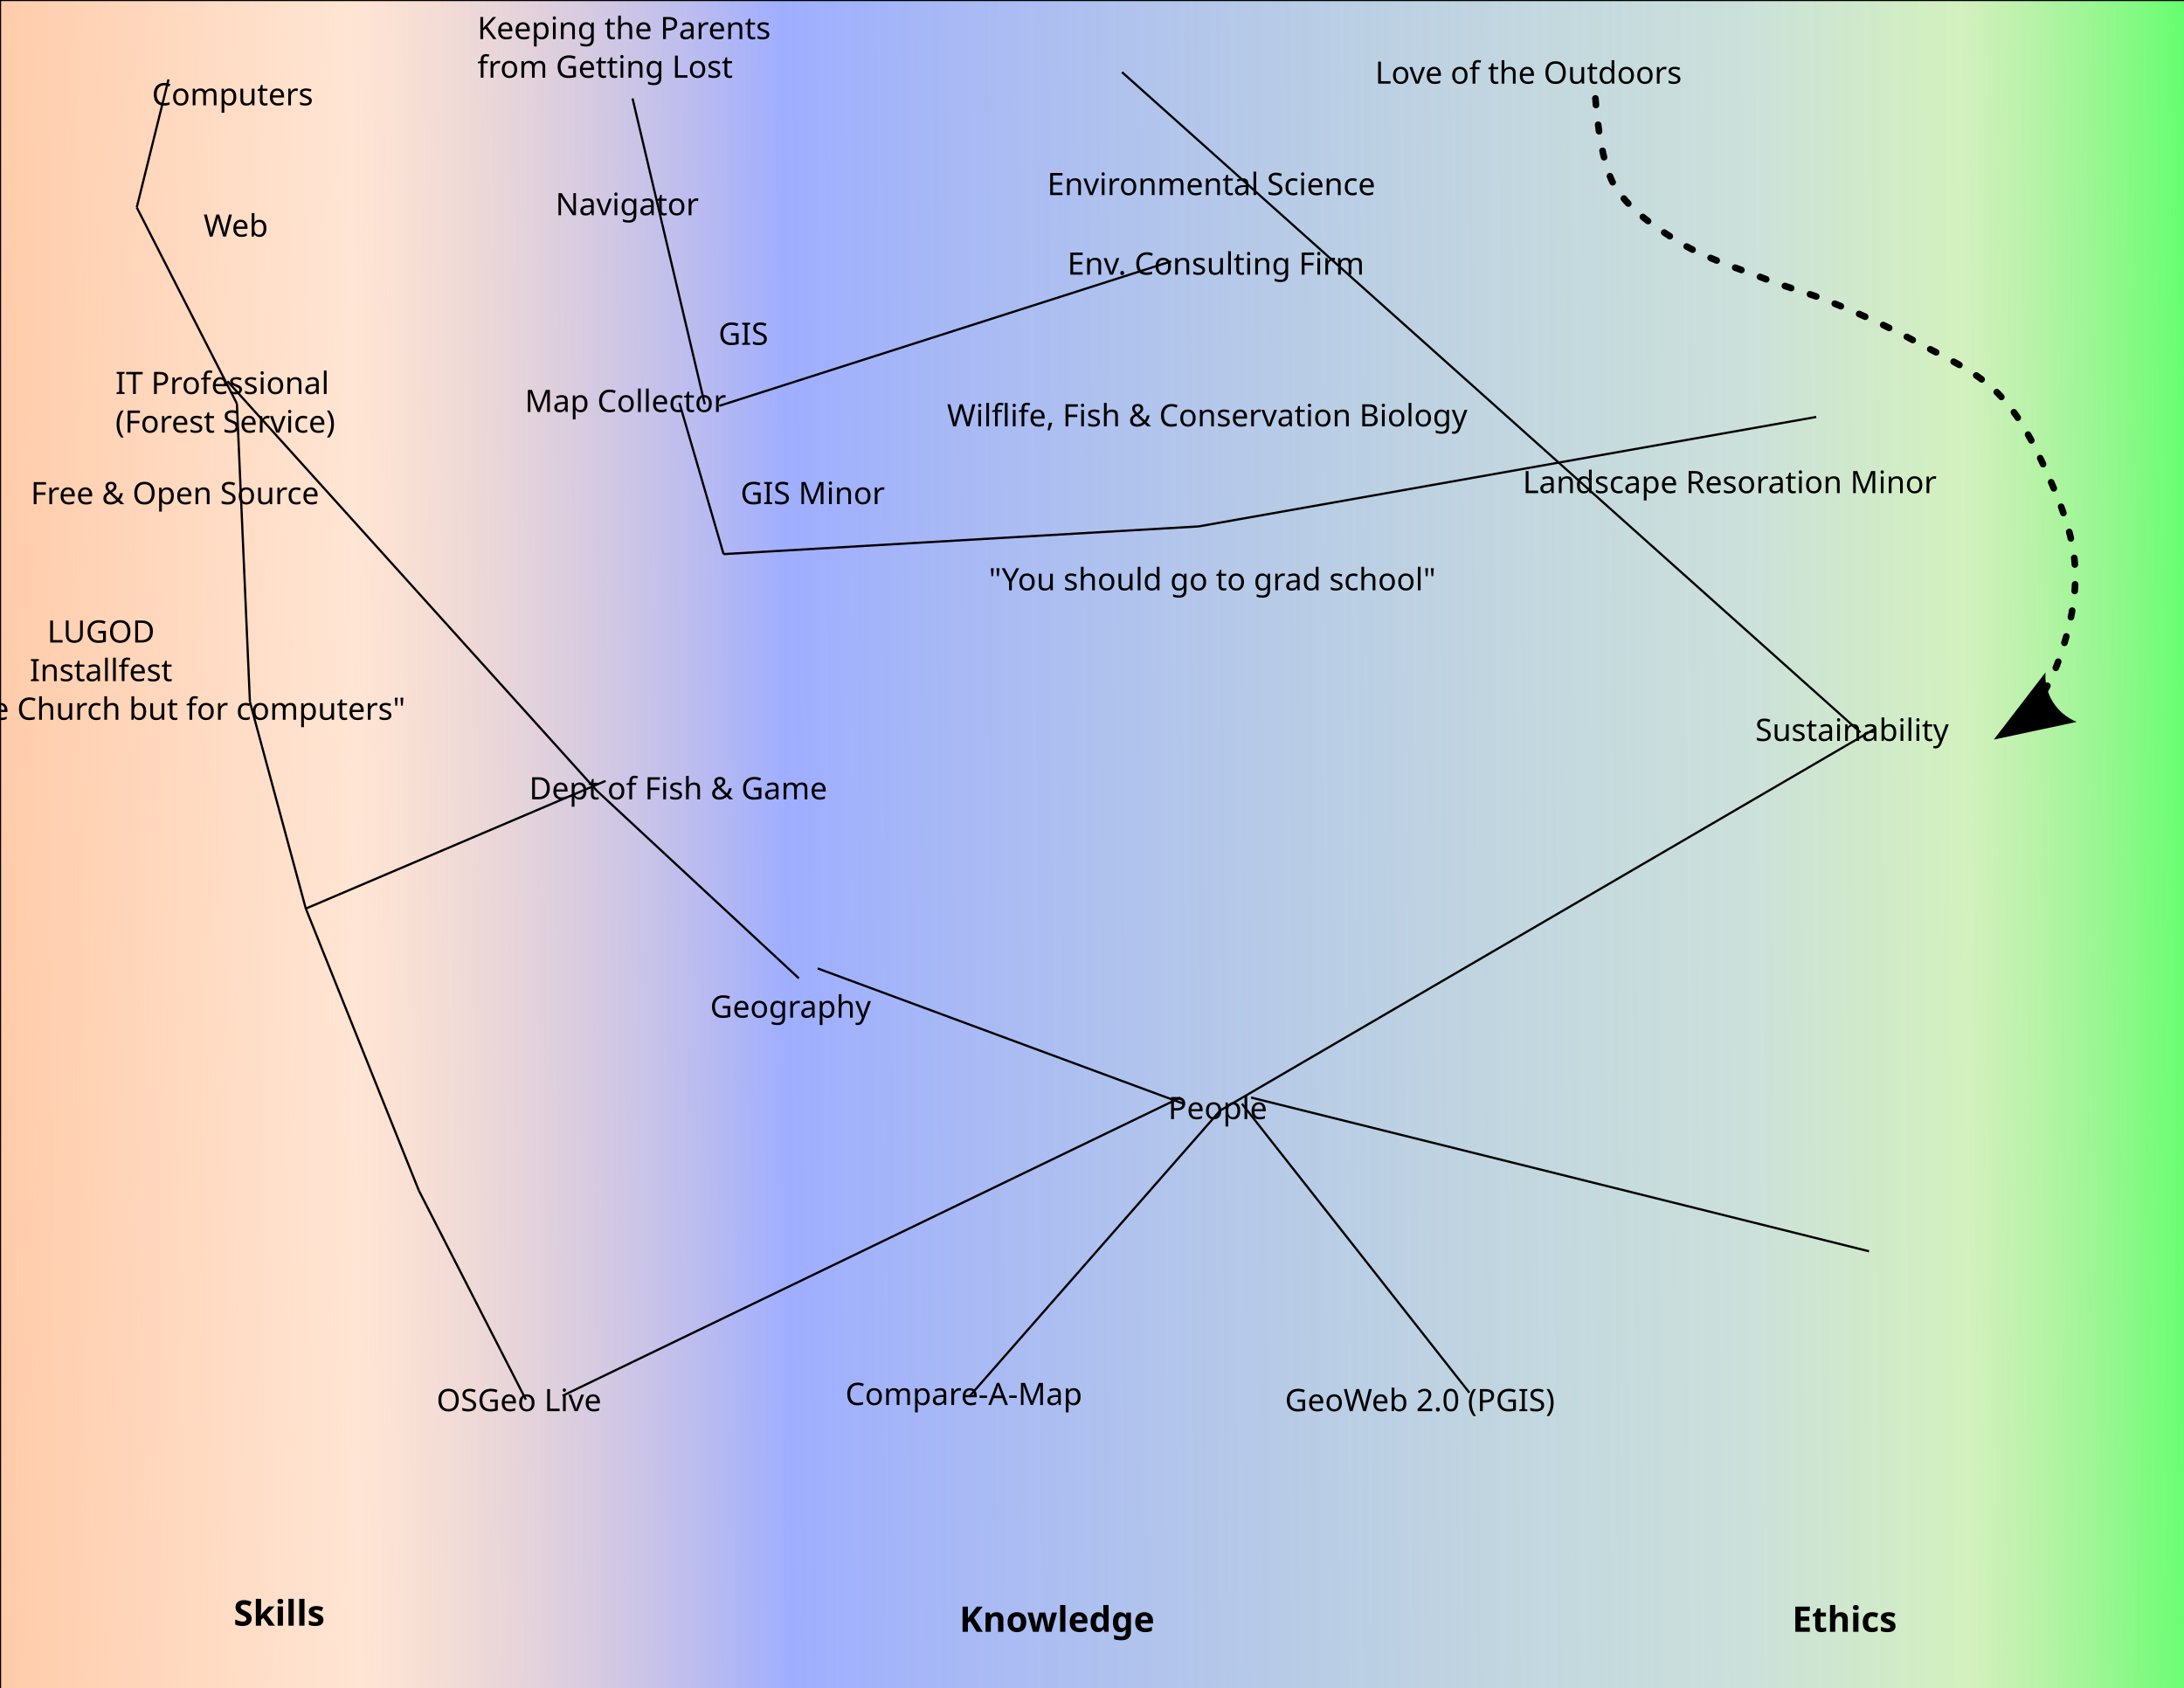
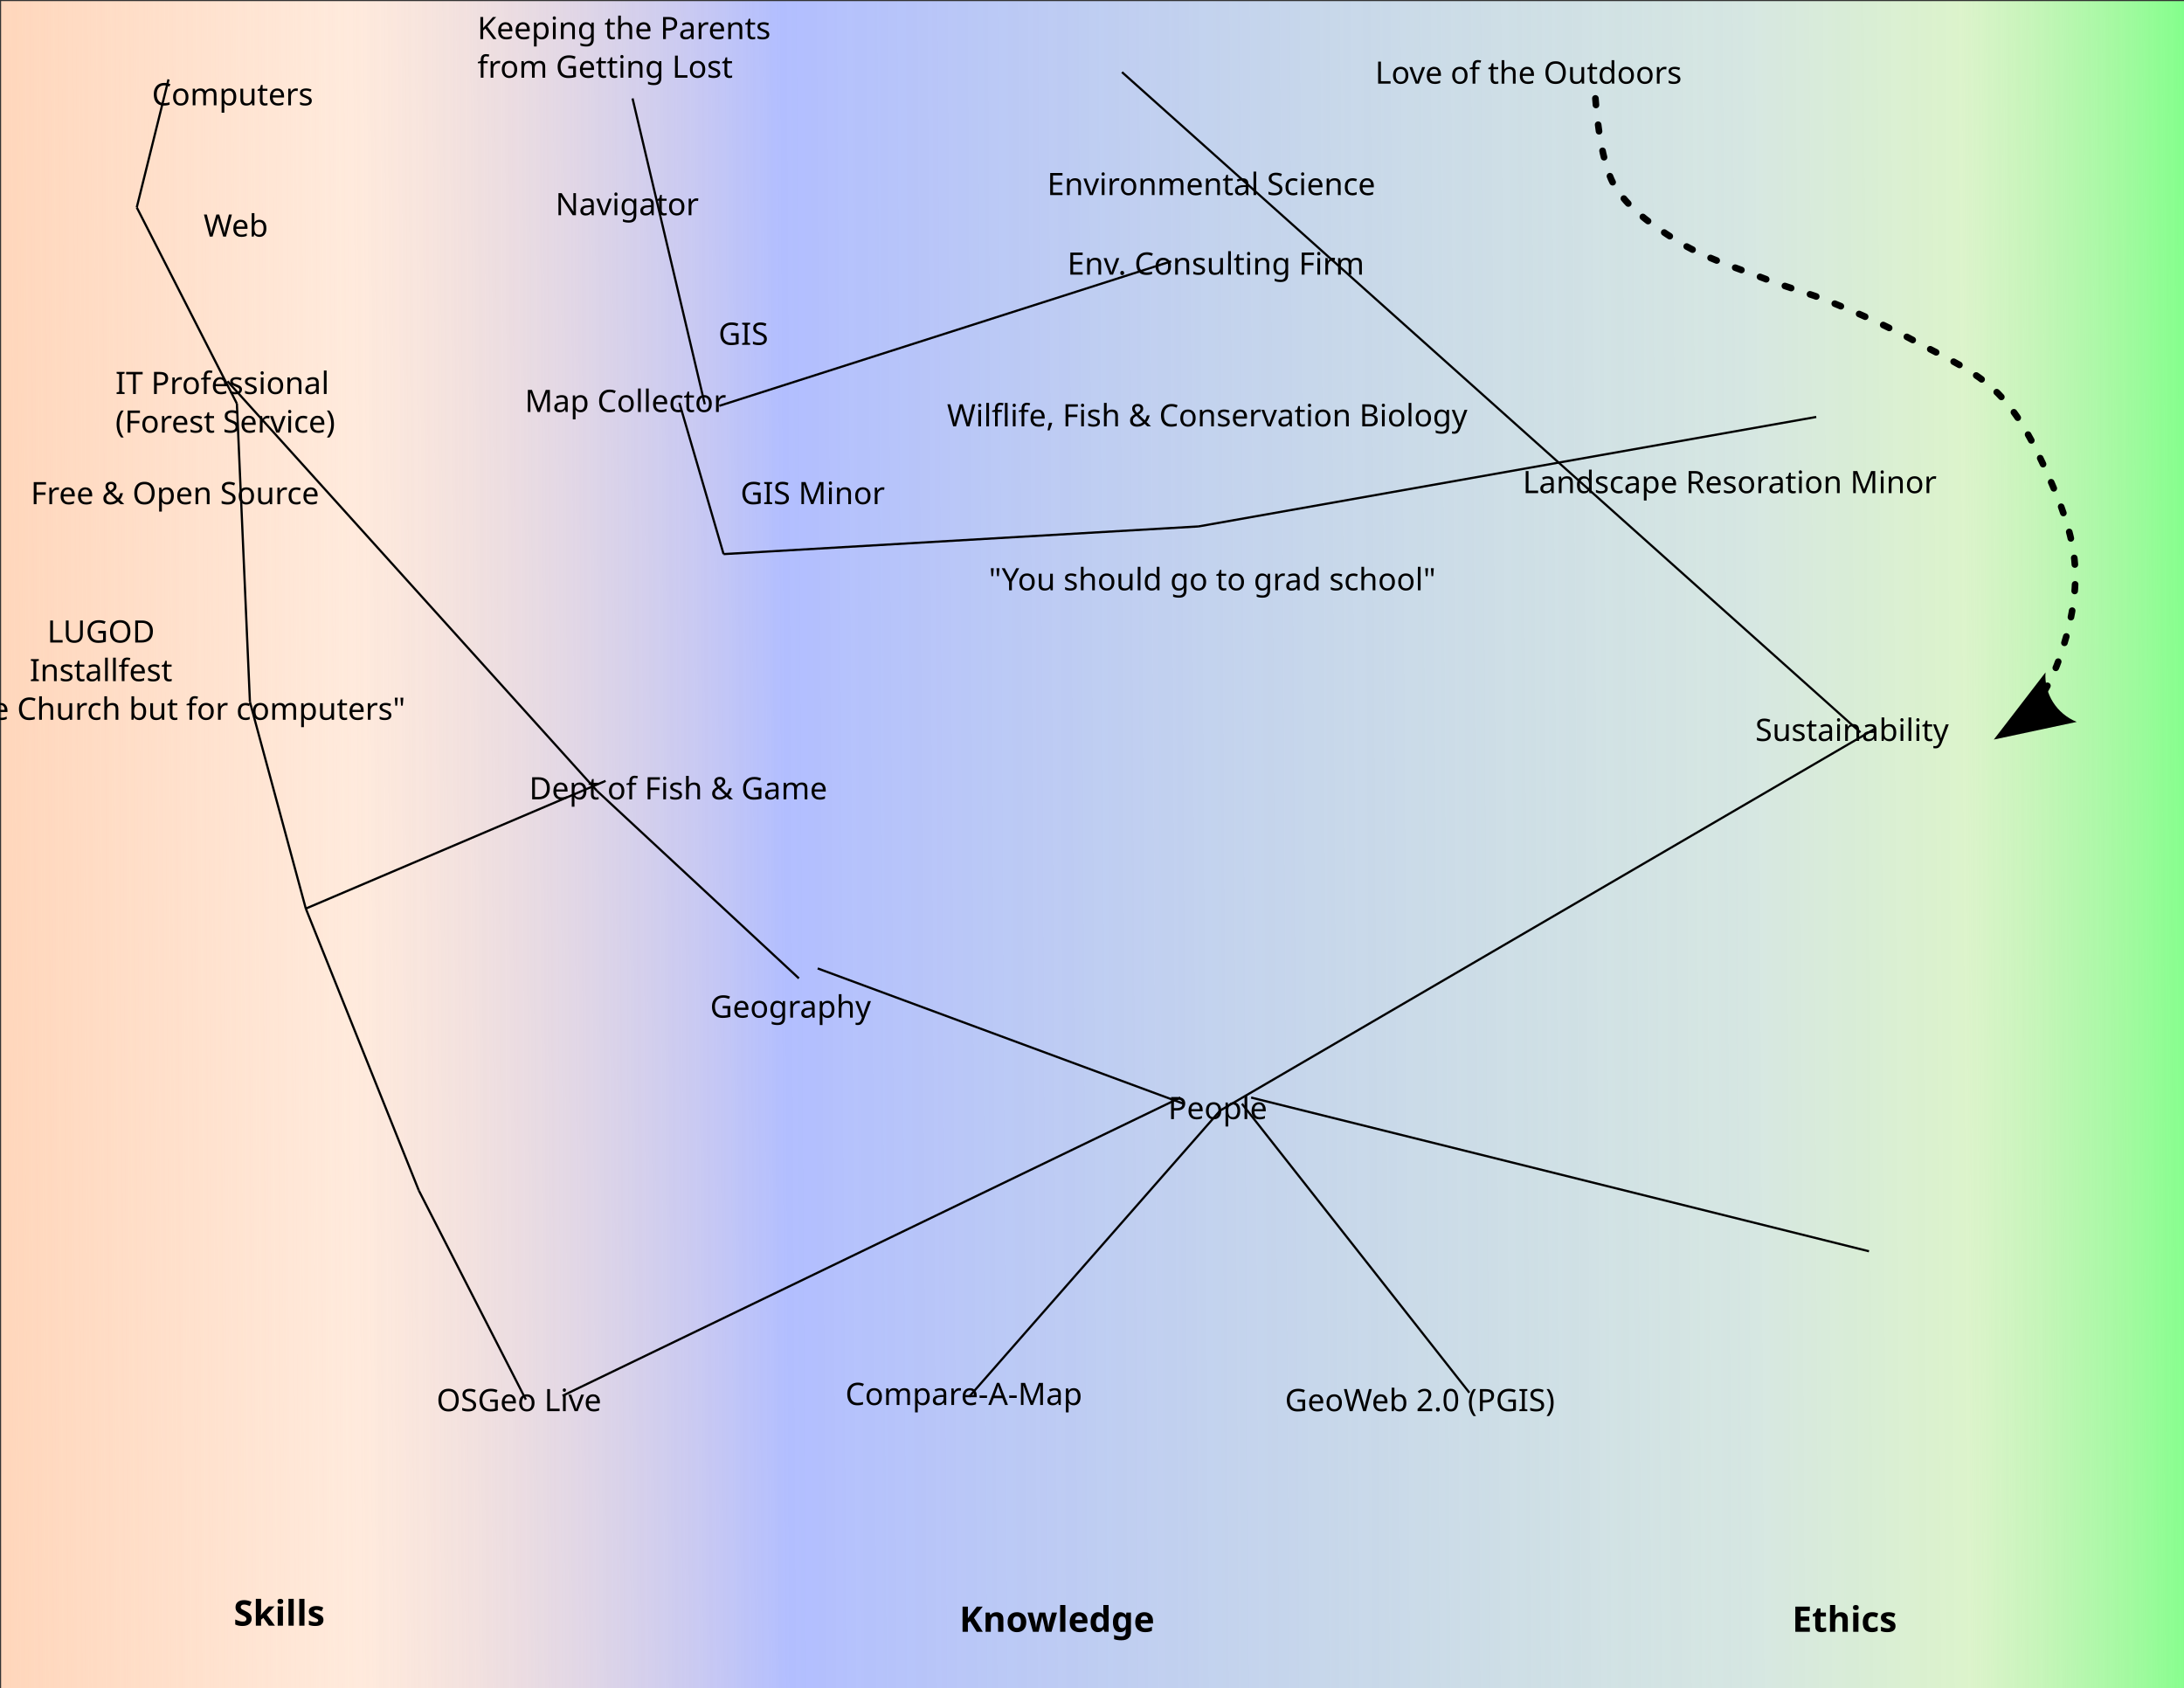
<svg xmlns="http://www.w3.org/2000/svg" xmlns:xlink="http://www.w3.org/1999/xlink" width="990" height="765" id="svg2" version="1.1">
  <defs id="defs4">
    <marker orient="auto" refY="0.0" refX="0.0" id="Arrow2Lend" style="overflow:visible;">
      <path id="path4214" style="font-size:12.0;fill-rule:evenodd;stroke-width:0.625;stroke-linejoin:round;" d="M 8.719,4.034 L -2.207,0.016 L 8.719,-4.002 C 6.973,-1.63 6.983,1.616 8.719,4.034 z " transform="scale(1.1) rotate(180) translate(1,0)" />
    </marker>
    <marker orient="auto" refY="0.0" refX="0.0" id="Arrow1Lend" style="overflow:visible;">
      <path id="path4196" d="M 0.0,0.0 L 5.0,-5.0 L -12.5,0.0 L 5.0,5.0 L 0.0,0.0 z " style="fill-rule:evenodd;stroke:#000000;stroke-width:1.0pt;marker-start:none;" transform="scale(0.8) rotate(180) translate(12.5,0)" />
    </marker>
    <marker orient="auto" refY="0.0" refX="0.0" id="Arrow2Mend" style="overflow:visible;">
      <path id="path4220" style="font-size:12.0;fill-rule:evenodd;stroke-width:0.625;stroke-linejoin:round;" d="M 8.719,4.034 L -2.207,0.016 L 8.719,-4.002 C 6.973,-1.63 6.983,1.616 8.719,4.034 z " transform="scale(0.6) rotate(180) translate(0,0)" />
    </marker>
    <linearGradient id="linearGradient3400">
      <stop style="stop-color:#ffccaa;stop-opacity:1;" offset="0" id="stop3402" />
      <stop id="stop3412" offset="0.163" style="stop-color:#ffccaa;stop-opacity:0.508;" />
      <stop id="stop3408" offset="0.36" style="stop-color:#9faeff;stop-opacity:1;" />
      <stop style="stop-color:#adcec5;stop-opacity:0.624;" offset="0.8" id="stop3414" />
      <stop style="stop-color:#b1e58c;stop-opacity:0.562;" offset="0.898" id="stop3410" />
      <stop style="stop-color:#64ff6f;stop-opacity:1;" offset="1" id="stop3404" />
    </linearGradient>
    <linearGradient xlink:href="#linearGradient3400" id="linearGradient3406" x1="-1.393" y1="388.77" x2="992.631" y2="383.197" gradientUnits="userSpaceOnUse" />
  </defs>
  <g id="layer1" transform="translate(0,-287.3622)" style="display:inline">
-     <rect style="color:#000000;fill:url(#linearGradient3406);fill-opacity:1;stroke:#000000;stroke-width:1;stroke-linecap:butt;stroke-linejoin:miter;stroke-miterlimit:4;stroke-opacity:1;stroke-dasharray:none;stroke-dashoffset:0;marker:none;visibility:visible;display:inline;overflow:visible;enable-background:accumulate" id="rect3398" width="992.131" height="766.393" x="0" y="0" transform="translate(0,287.3622)" />
+     <rect style="color:#000000;fill:url(#linearGradient3406);fill-opacity:1;stroke:#000000;stroke-width:1;stroke-linecap:butt;stroke-linejoin:miter;stroke-miterlimit:4;stroke-opacity:1;stroke-dasharray:none;stroke-dashoffset:0;marker:none;visibility:visible;display:inline;overflow:visible;enable-background:accumulate;opacity:0.8" id="rect3398" width="992.131" height="766.393" x="0" y="0" transform="translate(0,287.3622)" />
    <text xml:space="preserve" style="font-size:16px;font-style:normal;font-variant:normal;font-weight:bold;font-stretch:normal;text-align:start;line-height:125%;letter-spacing:0px;word-spacing:0px;writing-mode:lr-tb;text-anchor:start;fill:#000000;fill-opacity:1;stroke:none;font-family:Sans;-inkscape-font-specification:Sans Bold" x="105.902" y="1024.182" id="text2909">
      <tspan id="tspan2911" x="105.902" y="1024.182">Skills</tspan>
    </text>
    <text xml:space="preserve" style="font-size:16px;font-style:normal;font-variant:normal;font-weight:bold;font-stretch:normal;text-align:start;line-height:125%;letter-spacing:0px;word-spacing:0px;writing-mode:lr-tb;text-anchor:start;fill:#000000;fill-opacity:1;stroke:none;font-family:Sans;-inkscape-font-specification:Sans Bold" x="434.887" y="1026.969" id="text2913">
      <tspan id="tspan2915" x="434.887" y="1026.969">Knowledge</tspan>
    </text>
    <text xml:space="preserve" style="font-size:16px;font-style:normal;font-variant:normal;font-weight:bold;font-stretch:normal;text-align:start;line-height:125%;letter-spacing:0px;word-spacing:0px;writing-mode:lr-tb;text-anchor:start;fill:#000000;fill-opacity:1;stroke:none;font-family:Sans;-inkscape-font-specification:Sans Bold" x="812.377" y="1026.969" id="text2917">
      <tspan id="tspan2919" x="812.377" y="1026.969">Ethics</tspan>
    </text>
    <text xml:space="preserve" style="font-size:14px;font-style:normal;font-weight:normal;text-align:start;line-height:125%;letter-spacing:0px;word-spacing:0px;text-anchor:start;fill:#000000;fill-opacity:1;stroke:none;font-family:Sans" x="1187.213" y="724.903" id="text2945">
      <tspan id="tspan2947" x="1187.213" y="724.903">Campus Map</tspan>
    </text>
  </g>
  <g id="layer5" style="display:inline">
    <path style="fill:none;stroke:#000000;stroke-width:1px;stroke-linecap:butt;stroke-linejoin:miter;stroke-opacity:1" d="M 76.389,35.982 61.993,94.01" id="path3049" />
    <path style="fill:none;stroke:#000000;stroke-width:1px;stroke-linecap:butt;stroke-linejoin:miter;stroke-opacity:1;display:inline" d="M 61.993,94.01 107.376,182.928" id="path3051" />
    <path style="fill:none;stroke:#000000;stroke-width:1px;stroke-linecap:butt;stroke-linejoin:miter;stroke-opacity:1" d="M 286.732,44.609 319.48,183.232" id="path3053" />
    <path style="fill:none;stroke:#000000;stroke-width:1px;stroke-linecap:butt;stroke-linejoin:miter;stroke-opacity:1" d="M 530.902,118.443 326.066,183.934" id="path3059" />
    <path style="fill:none;stroke:#000000;stroke-width:1px;stroke-linecap:butt;stroke-linejoin:miter;stroke-opacity:1" d="m 307.951,182.541 20.044,68.6" id="path3063" />
    <path style="fill:none;stroke:#000000;stroke-width:1px;stroke-linecap:butt;stroke-linejoin:miter;stroke-opacity:1" d="M 823.301,188.974 543.274,238.597" id="path3067" />
    <path style="fill:none;stroke:#000000;stroke-width:1px;stroke-linecap:butt;stroke-linejoin:miter;stroke-opacity:1" d="M 327.995,251.141 543.274,238.597" id="path3069" />
    <path style="fill:none;stroke:#000000;stroke-width:1px;stroke-linecap:butt;stroke-linejoin:miter;stroke-opacity:1" d="M 107.376,182.928 113.292,318.146" id="path3071" />
    <path style="fill:none;stroke:#000000;stroke-width:1px;stroke-linecap:butt;stroke-linejoin:miter;stroke-opacity:1;display:inline" d="m 103.115,172.787 167.475,185.646" id="path3073" />
    <path style="fill:none;stroke:#000000;stroke-width:1px;stroke-linecap:butt;stroke-linejoin:miter;stroke-opacity:1" d="m 113.292,318.146 25.328,93.663" id="path3075" />
    <path style="fill:none;stroke:#000000;stroke-width:1px;stroke-linecap:butt;stroke-linejoin:miter;stroke-opacity:1" d="M 274.508,353.934 138.621,411.809" id="path3077" />
    <path style="fill:none;stroke:#000000;stroke-width:1px;stroke-linecap:butt;stroke-linejoin:miter;stroke-opacity:1" d="m 138.621,411.809 51.229,127.771" id="path3079" />
    <path style="fill:none;stroke:#000000;stroke-width:1px;stroke-linecap:butt;stroke-linejoin:miter;stroke-opacity:1" d="m 189.85,539.58 48.522,94.791" id="path3083" />
    <path style="fill:none;stroke:#000000;stroke-width:1px;stroke-linecap:butt;stroke-linejoin:miter;stroke-opacity:1" d="m 270.59,358.433 91.538,85" id="path3085" />
    <path style="fill:none;stroke:#000000;stroke-width:1px;stroke-linecap:butt;stroke-linejoin:miter;stroke-opacity:1;display:inline" d="M 508.596,32.699 843.323,331.957" id="path3087" />
    <path style="fill:none;stroke:#000000;stroke-width:1px;stroke-linecap:butt;stroke-linejoin:miter;stroke-opacity:1" d="M 850,330.246 553.078,503.351" id="path3093" />
    <path style="fill:none;stroke:#000000;stroke-width:1px;stroke-linecap:butt;stroke-linejoin:miter;stroke-opacity:1" d="M 370.656,438.934 536.475,500.246" id="path3095" />
    <path style="fill:none;stroke:#000000;stroke-width:1px;stroke-linecap:butt;stroke-linejoin:miter;stroke-opacity:1;display:inline" d="M 553.078,503.351 439.303,633.064" id="path3097" />
    <path style="fill:none;stroke:#000000;stroke-width:1px;stroke-linecap:butt;stroke-linejoin:miter;stroke-opacity:1" d="M 562.951,500.246 666.066,631.23" id="path3099" />
    <path style="fill:none;stroke:#000000;stroke-width:1px;stroke-linecap:butt;stroke-linejoin:miter;stroke-opacity:1" d="M 535.082,497.459 255,632.623" id="path3101" />
    <path style="fill:none;stroke:#000000;stroke-width:1px;stroke-linecap:butt;stroke-linejoin:miter;stroke-opacity:1" d="m 567.131,497.459 280.082,69.672" id="path3103" />
    <path style="fill:none;stroke:#000000;stroke-width:3;stroke-linecap:round;stroke-linejoin:round;stroke-opacity:1;marker-end:url(#Arrow2Lend);stroke-miterlimit:4;stroke-dasharray:3,9;stroke-dashoffset:0" d="m 723.197,44.59 c 0,0 1.7,27.504 8.361,39.016 6.259,10.818 17.353,18.329 27.869,25.082 12.778,8.206 27.66,12.584 41.803,18.115 9.166,3.585 18.75,6.052 27.869,9.754 13.286,5.394 26.421,11.262 39.016,18.115 13.018,7.083 27.198,13.156 37.623,23.689 9.975,10.078 16.493,23.291 22.295,36.23 5.953,13.274 11.623,27.284 12.541,41.803 0.892,14.098 -2.308,28.467 -6.967,41.803 -3.155,9.029 -7.712,17.819 -13.934,25.082 -3.446,4.022 -12.541,9.754 -12.541,9.754" id="path3416" />
  </g>
  <g id="layer4" style="display:none">
    <text xml:space="preserve" style="font-size:14px;font-style:normal;font-weight:normal;text-align:start;line-height:125%;letter-spacing:0px;word-spacing:0px;text-anchor:start;fill:#000000;fill-opacity:1;stroke:none;font-family:Sans" x="860.56" y="577.436" id="text2933">
      <tspan id="tspan2935" x="860.56" y="577.436" style="text-align:center;text-anchor:middle">Roadkill</tspan>
      <tspan x="860.56" y="594.936" id="tspan2961" style="text-align:center;text-anchor:middle">(Citizen science Android App)</tspan>
    </text>
    <text xml:space="preserve" style="font-size:14px;font-style:italic;font-variant:normal;font-weight:normal;font-stretch:normal;text-align:start;line-height:125%;letter-spacing:0px;word-spacing:0px;writing-mode:lr-tb;text-anchor:start;fill:#000000;fill-opacity:1;stroke:none;font-family:Sans;-inkscape-font-specification:Sans Italic" x="727.377" y="373.443" id="text2937">
      <tspan id="tspan2939" x="727.377" y="373.443">Greenmap</tspan>
    </text>
    <text xml:space="preserve" style="font-size:14px;font-style:italic;font-variant:normal;font-weight:normal;font-stretch:normal;text-align:start;line-height:125%;letter-spacing:0px;word-spacing:0px;writing-mode:lr-tb;text-anchor:start;fill:#000000;fill-opacity:1;stroke:none;font-family:Sans;-inkscape-font-specification:Sans Italic" x="774.617" y="393.966" id="text2941">
      <tspan id="tspan2943" x="774.617" y="393.966">Sustainable Modern Media</tspan>
    </text>
    <text xml:space="preserve" style="font-size:14px;font-style:italic;font-weight:normal;text-align:center;line-height:125%;letter-spacing:0px;word-spacing:0px;text-anchor:middle;fill:#000000;fill-opacity:1;stroke:none;font-family:Sans;-inkscape-font-specification:Andale Mono Italic" x="363.689" y="466.803" id="text2949">
      <tspan id="tspan2951" x="363.689" y="466.803">Cartography</tspan>
      <tspan x="363.689" y="484.303" id="tspan2953">Spatial Databases</tspan>
      <tspan x="363.689" y="501.803" id="tspan2955">Curriculum Design</tspan>
      <tspan x="363.689" y="519.303" id="tspan2957">Adv. Open Source GIS</tspan>
      <tspan x="363.689" y="536.803" id="tspan2959">Geospatial Consulting</tspan>
    </text>
    <text xml:space="preserve" style="font-size:14px;font-style:italic;font-variant:normal;font-weight:normal;font-stretch:normal;text-align:start;line-height:125%;letter-spacing:0px;word-spacing:0px;writing-mode:lr-tb;text-anchor:start;fill:#000000;fill-opacity:1;stroke:none;font-family:Sans;-inkscape-font-specification:Sans Italic" x="115.656" y="543.443" id="text2963">
      <tspan id="tspan2965" x="115.656" y="543.443">QGIS Metaedit plugin</tspan>
    </text>
    <text xml:space="preserve" style="font-size:14px;font-style:normal;font-weight:normal;text-align:start;line-height:125%;letter-spacing:0px;word-spacing:0px;text-anchor:start;fill:#000000;fill-opacity:1;stroke:none;font-family:Sans" x="137.951" y="408.279" id="text2969">
      <tspan id="tspan2971" x="137.951" y="408.279" style="font-style:italic;font-weight:normal;text-align:center;text-anchor:middle;-inkscape-font-specification:Andale Mono Italic">PyRapix</tspan>
      <tspan x="137.951" y="425.779" id="tspan2973" style="font-style:italic;font-weight:normal;text-align:center;text-anchor:middle;-inkscape-font-specification:Andale Mono Italic">GPS Photo Matcher</tspan>
    </text>
  </g>
  <g id="layer3" style="display:inline" />
  <g id="layer2" style="display:inline">
    <text xml:space="preserve" style="font-size:14px;font-style:normal;font-weight:normal;text-align:start;line-height:125%;letter-spacing:0px;word-spacing:0px;text-anchor:start;fill:#000000;fill-opacity:1;stroke:none;font-family:Sans" x="68.855" y="47.721" id="text2816">
      <tspan id="tspan2818" x="68.855" y="47.721">Computers</tspan>
    </text>
    <text xml:space="preserve" style="font-size:14px;font-style:normal;font-weight:normal;text-align:start;line-height:125%;letter-spacing:0px;word-spacing:0px;text-anchor:start;fill:#000000;fill-opacity:1;stroke:none;font-family:Sans" x="216.393" y="17.721" id="text2820">
      <tspan id="tspan2822" x="216.393" y="17.721">Keeping the Parents </tspan>
      <tspan x="216.393" y="35.221" id="tspan2824">from Getting Lost</tspan>
    </text>
    <text xml:space="preserve" style="font-size:14px;font-style:normal;font-weight:normal;text-align:start;line-height:125%;letter-spacing:0px;word-spacing:0px;text-anchor:start;fill:#000000;fill-opacity:1;stroke:none;font-family:Sans" x="623.349" y="37.918" id="text2826">
      <tspan id="tspan2828" x="623.349" y="37.918">Love of the Outdoors</tspan>
    </text>
    <text xml:space="preserve" style="font-size:14px;font-style:normal;font-weight:normal;text-align:start;line-height:125%;letter-spacing:0px;word-spacing:0px;text-anchor:start;fill:#000000;fill-opacity:1;stroke:none;font-family:Sans" x="474.691" y="88.41" id="text2840">
      <tspan id="tspan2842" x="474.691" y="88.41">Environmental Science</tspan>
    </text>
    <text xml:space="preserve" style="font-size:14px;font-style:normal;font-weight:normal;text-align:start;line-height:125%;letter-spacing:0px;word-spacing:0px;text-anchor:start;fill:#000000;fill-opacity:1;stroke:none;font-family:Sans" x="483.83" y="124.475" id="text2844">
      <tspan id="tspan2846" x="483.83" y="124.475">Env. Consulting Firm</tspan>
    </text>
    <text xml:space="preserve" style="font-size:14px;font-style:normal;font-weight:normal;text-align:start;line-height:125%;letter-spacing:0px;word-spacing:0px;text-anchor:start;fill:#000000;fill-opacity:1;stroke:none;font-family:Sans" x="690.246" y="223.492" id="text2856">
      <tspan id="tspan2858" x="690.246" y="223.492">Landscape Resoration Minor</tspan>
    </text>
    <text xml:space="preserve" style="font-size:14px;font-style:normal;font-weight:normal;text-align:start;line-height:125%;letter-spacing:0px;word-spacing:0px;text-anchor:start;fill:#000000;fill-opacity:1;stroke:none;font-family:Sans" x="429.262" y="193.246" id="text2860">
      <tspan id="tspan2862" x="429.262" y="193.246">Wilflife, Fish &amp; Conservation Biology</tspan>
    </text>
    <text xml:space="preserve" style="font-size:14px;font-style:normal;font-weight:normal;text-align:start;line-height:125%;letter-spacing:0px;word-spacing:0px;text-anchor:start;fill:#000000;fill-opacity:1;stroke:none;display:inline;font-family:Sans" x="92.268" y="107.23" id="text2830">
      <tspan id="tspan2832" x="92.268" y="107.23">Web</tspan>
    </text>
    <text xml:space="preserve" style="font-size:14px;font-style:normal;font-weight:normal;text-align:start;line-height:125%;letter-spacing:0px;word-spacing:0px;text-anchor:start;fill:#000000;fill-opacity:1;stroke:none;display:inline;font-family:Sans" x="52.295" y="178.574" id="text2834">
      <tspan id="tspan2836" x="52.295" y="178.574">IT Professional</tspan>
      <tspan x="52.295" y="196.074" id="tspan2838">(Forest Service)</tspan>
    </text>
    <text xml:space="preserve" style="font-size:14px;font-style:normal;font-weight:normal;text-align:start;line-height:125%;letter-spacing:0px;word-spacing:0px;text-anchor:start;fill:#000000;fill-opacity:1;stroke:none;display:inline;font-family:Sans" x="325.656" y="156.279" id="text2848">
      <tspan id="tspan2850" x="325.656" y="156.279">GIS</tspan>
    </text>
    <text xml:space="preserve" style="font-size:14px;font-style:normal;font-weight:normal;text-align:start;line-height:125%;letter-spacing:0px;word-spacing:0px;text-anchor:start;fill:#000000;fill-opacity:1;stroke:none;display:inline;font-family:Sans" x="335.656" y="228.492" id="text2852">
      <tspan id="tspan2854" x="335.656" y="228.492">GIS Minor</tspan>
    </text>
    <text xml:space="preserve" style="font-size:14px;font-style:normal;font-weight:normal;text-align:start;line-height:125%;letter-spacing:0px;word-spacing:0px;text-anchor:start;fill:#000000;fill-opacity:1;stroke:none;display:inline;font-family:Sans" x="13.934" y="228.525" id="text2885">
      <tspan id="tspan2887" x="13.934" y="228.525">Free &amp; Open Source</tspan>
    </text>
    <text xml:space="preserve" style="font-size:14px;font-style:normal;font-weight:normal;text-align:start;line-height:125%;letter-spacing:0px;word-spacing:0px;text-anchor:start;fill:#000000;fill-opacity:1;stroke:none;display:inline;font-family:Sans" x="448.229" y="267.541" id="text2889">
      <tspan id="tspan2891" x="448.229" y="267.541">"You should go to grad school"</tspan>
    </text>
    <text xml:space="preserve" style="font-size:14px;font-style:normal;font-weight:normal;text-align:start;line-height:125%;letter-spacing:0px;word-spacing:0px;text-anchor:start;fill:#000000;fill-opacity:1;stroke:none;display:inline;font-family:Sans" x="795.656" y="335.82" id="text2893">
      <tspan id="tspan2895" x="795.656" y="335.82">Sustainability</tspan>
    </text>
    <text xml:space="preserve" style="font-size:14px;font-style:normal;font-weight:normal;text-align:start;line-height:125%;letter-spacing:0px;word-spacing:0px;text-anchor:start;fill:#000000;fill-opacity:1;stroke:none;display:inline;font-family:Sans" x="321.885" y="461.229" id="text2897">
      <tspan id="tspan2899" x="321.885" y="461.229">Geography</tspan>
    </text>
    <text xml:space="preserve" style="font-size:14px;font-style:normal;font-weight:normal;text-align:start;line-height:125%;letter-spacing:0px;word-spacing:0px;text-anchor:start;fill:#000000;fill-opacity:1;stroke:none;display:inline;font-family:Sans" x="239.869" y="362.295" id="text2901">
      <tspan id="tspan2903" x="239.869" y="362.295">Dept of Fish &amp; Game</tspan>
    </text>
    <text xml:space="preserve" style="font-size:14px;font-style:normal;font-weight:normal;text-align:start;line-height:125%;letter-spacing:0px;word-spacing:0px;text-anchor:start;fill:#000000;fill-opacity:1;stroke:none;display:inline;font-family:Sans" x="529.508" y="507.213" id="text2905">
      <tspan id="tspan2907" x="529.508" y="507.213">People</tspan>
    </text>
    <text xml:space="preserve" style="font-size:14px;font-style:normal;font-weight:normal;text-align:start;line-height:125%;letter-spacing:0px;word-spacing:0px;text-anchor:start;fill:#000000;fill-opacity:1;stroke:none;display:inline;font-family:Sans" x="197.869" y="639.59" id="text2921">
      <tspan id="tspan2923" x="197.869" y="639.59">OSGeo Live</tspan>
    </text>
    <text xml:space="preserve" style="font-size:14px;font-style:normal;font-weight:normal;text-align:start;line-height:125%;letter-spacing:0px;word-spacing:0px;text-anchor:start;fill:#000000;fill-opacity:1;stroke:none;display:inline;font-family:Sans" x="383.197" y="636.803" id="text2925">
      <tspan id="tspan2927" x="383.197" y="636.803">Compare-A-Map</tspan>
    </text>
    <text xml:space="preserve" style="font-size:14px;font-style:normal;font-weight:normal;text-align:start;line-height:125%;letter-spacing:0px;word-spacing:0px;text-anchor:start;fill:#000000;fill-opacity:1;stroke:none;display:inline;font-family:Sans" x="582.459" y="639.59" id="text2929">
      <tspan id="tspan2931" x="582.459" y="639.59">GeoWeb 2.0 (PGIS)</tspan>
    </text>
    <text xml:space="preserve" style="font-size:14px;font-style:normal;font-weight:normal;text-align:start;line-height:125%;letter-spacing:0px;word-spacing:0px;text-anchor:start;fill:#000000;fill-opacity:1;stroke:none;font-family:Sans" x="251.79" y="97.541" id="text3382">
      <tspan id="tspan3384" x="251.79" y="97.541">Navigator</tspan>
    </text>
    <text xml:space="preserve" style="font-size:14px;font-style:normal;font-weight:normal;text-align:start;line-height:125%;letter-spacing:0px;word-spacing:0px;text-anchor:start;fill:#000000;fill-opacity:1;stroke:none;font-family:Sans" x="237.913" y="186.721" id="text3386">
      <tspan id="tspan3388" x="237.913" y="186.721">Map Collector</tspan>
    </text>
    <text xml:space="preserve" style="font-size:14px;font-style:normal;font-weight:normal;text-align:start;line-height:125%;letter-spacing:0px;word-spacing:0px;text-anchor:start;fill:#000000;fill-opacity:1;stroke:none;font-family:Sans" x="58.525" y="291.23" id="text3390">
      <tspan id="tspan3392" x="58.525" y="291.23" style="text-align:center;text-anchor:middle">LUGOD</tspan>
      <tspan x="58.525" y="308.73" id="tspan3394" style="text-align:center;text-anchor:middle">Installfest</tspan>
      <tspan x="58.525" y="326.23" id="tspan3396" style="text-align:center;text-anchor:middle">"Like the Bike Church but for computers"</tspan>
    </text>
  </g>
</svg>
